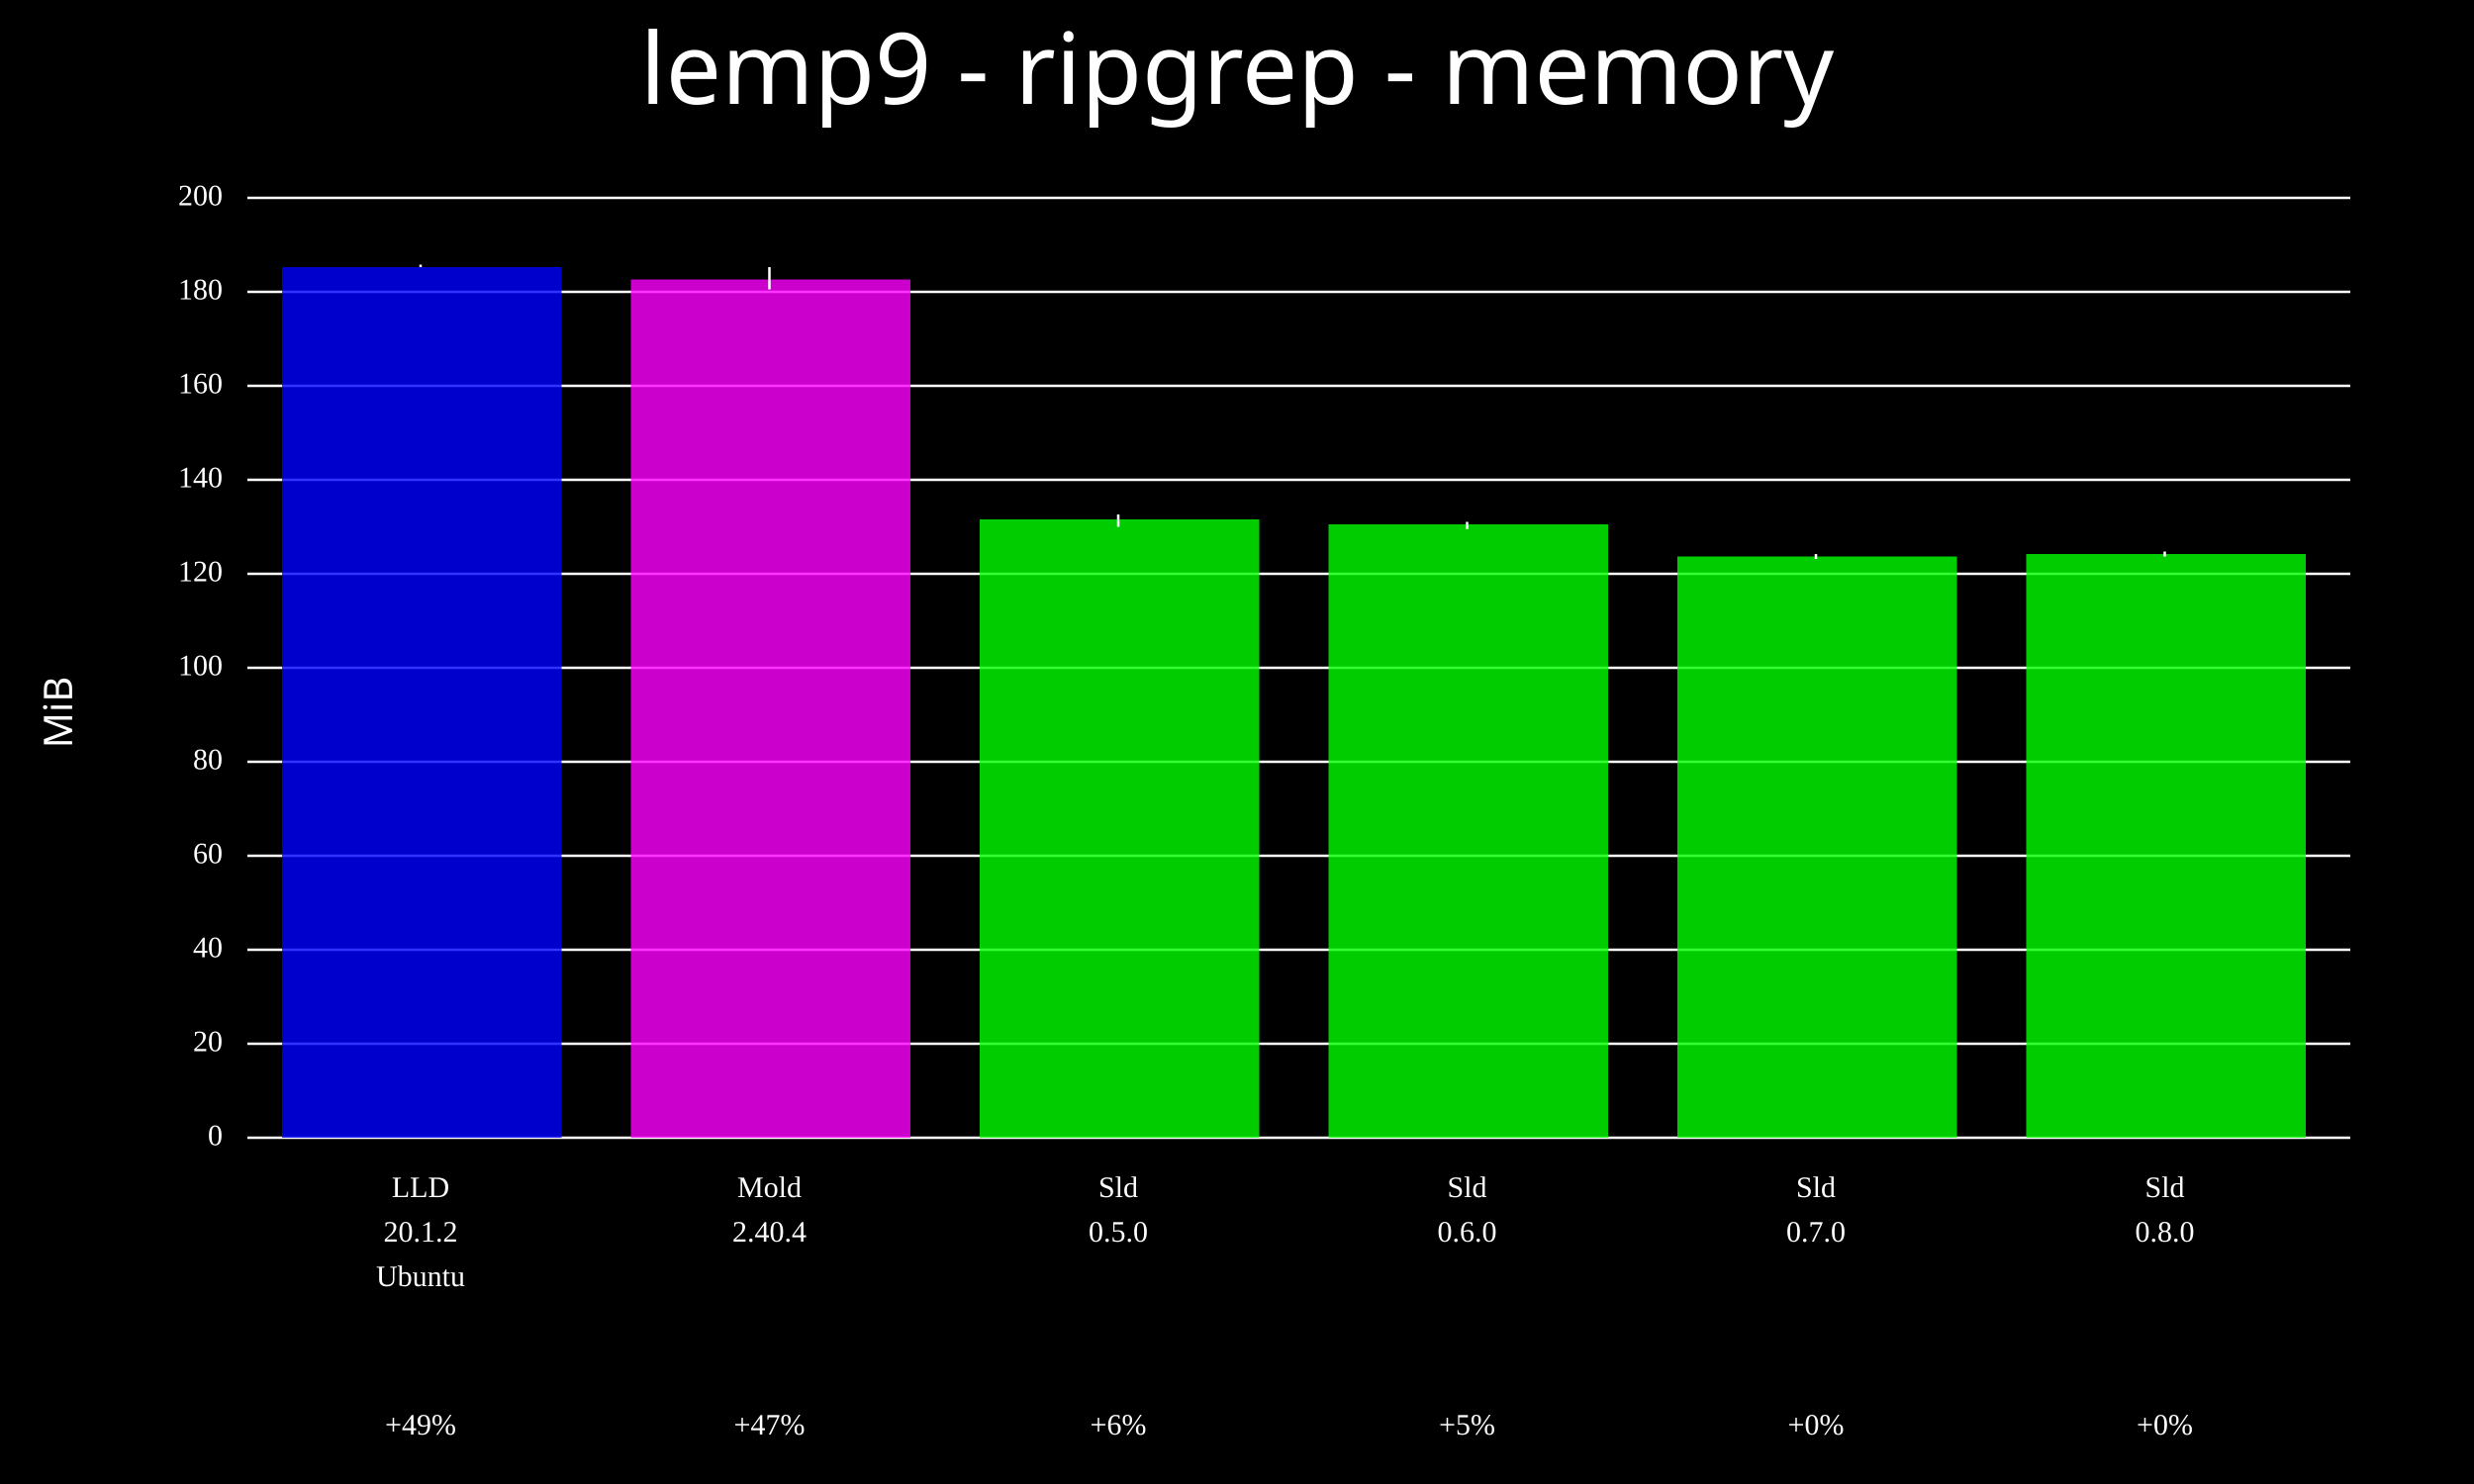
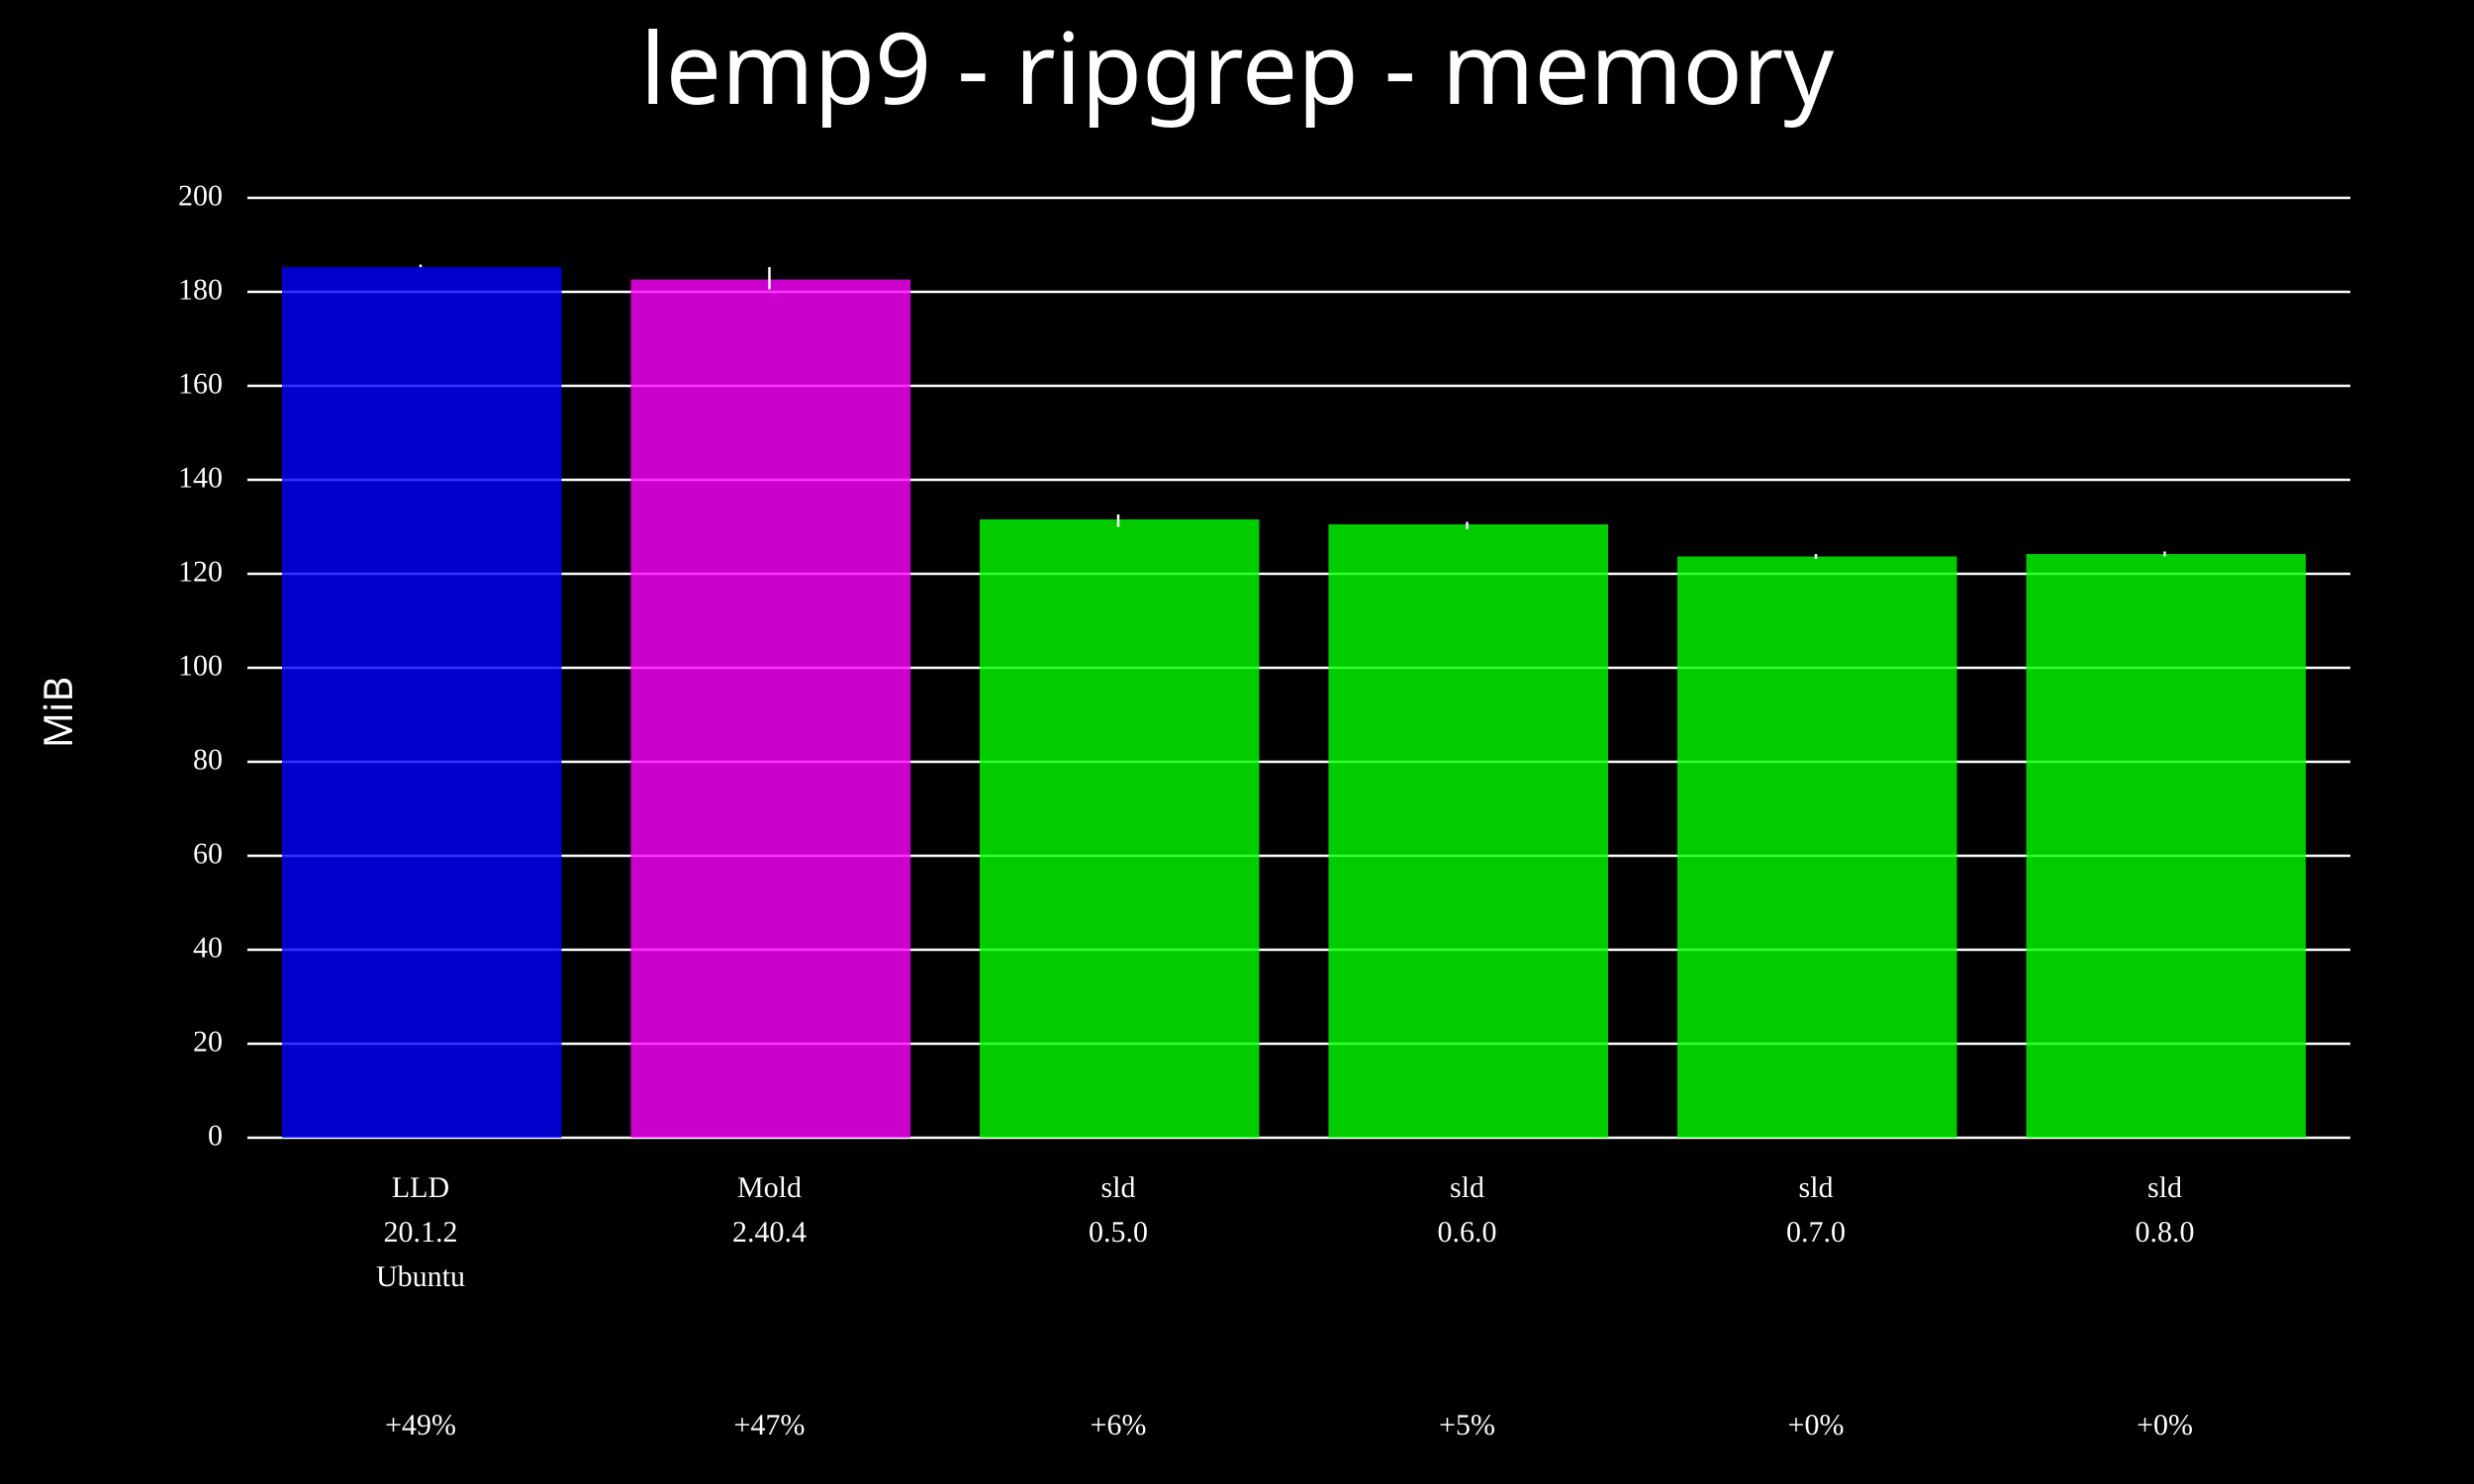
<svg xmlns="http://www.w3.org/2000/svg" width="1000" height="600" viewBox="0 0 1000 600">
  <rect x="0" y="0" width="1000" height="600" fill="#000000" />
  <text x="500" y="10" dy="0.8em" text-anchor="middle" font-family="sans-serif" font-size="40" fill="#FFFFFF">
lemp9 - ripgrep - memory</text>
  <text x="5" y="300" dy="0.76em" text-anchor="middle" font-family="sans-serif" font-size="16" fill="#FFFFFF" transform="rotate(270, 5, 288)">MiB</text>
  <line x1="100" y1="460" x2="950" y2="460" stroke="#FFFFFF" />
  <text x="90" y="460" dy="0.5ex" text-anchor="end" fill="#FFFFFF">0</text>
  <line x1="100" y1="422" x2="950" y2="422" stroke="#FFFFFF" />
  <text x="90" y="422" dy="0.5ex" text-anchor="end" fill="#FFFFFF">20</text>
  <line x1="100" y1="384" x2="950" y2="384" stroke="#FFFFFF" />
  <text x="90" y="384" dy="0.5ex" text-anchor="end" fill="#FFFFFF">40</text>
  <line x1="100" y1="346" x2="950" y2="346" stroke="#FFFFFF" />
  <text x="90" y="346" dy="0.5ex" text-anchor="end" fill="#FFFFFF">60</text>
  <line x1="100" y1="308" x2="950" y2="308" stroke="#FFFFFF" />
  <text x="90" y="308" dy="0.5ex" text-anchor="end" fill="#FFFFFF">80</text>
  <line x1="100" y1="270" x2="950" y2="270" stroke="#FFFFFF" />
  <text x="90" y="270" dy="0.5ex" text-anchor="end" fill="#FFFFFF">100</text>
  <line x1="100" y1="232" x2="950" y2="232" stroke="#FFFFFF" />
  <text x="90" y="232" dy="0.5ex" text-anchor="end" fill="#FFFFFF">120</text>
  <line x1="100" y1="194" x2="950" y2="194" stroke="#FFFFFF" />
  <text x="90" y="194" dy="0.5ex" text-anchor="end" fill="#FFFFFF">140</text>
  <line x1="100" y1="156" x2="950" y2="156" stroke="#FFFFFF" />
  <text x="90" y="156" dy="0.5ex" text-anchor="end" fill="#FFFFFF">160</text>
  <line x1="100" y1="118" x2="950" y2="118" stroke="#FFFFFF" />
  <text x="90" y="118" dy="0.5ex" text-anchor="end" fill="#FFFFFF">180</text>
  <line x1="100" y1="80" x2="950" y2="80" stroke="#FFFFFF" />
  <text x="90" y="80" dy="0.5ex" text-anchor="end" fill="#FFFFFF">200</text>
  <rect fill="#0000FF" opacity="0.8" x="114" y="108" width="113" height="352" />
  <line stroke="#FFFFFF" x1="170" y1="107" x2="170" y2="108" />
  <text x="170" y="484" fill="#FFFFFF" text-anchor="middle">LLD</text>
  <text x="170" y="502" fill="#FFFFFF" text-anchor="middle">20.1.2</text>
  <text x="170" y="520" fill="#FFFFFF" text-anchor="middle">Ubuntu</text>
  <text x="170" y="580" fill="#FFFFFF" text-anchor="middle">+49%</text>
  <rect fill="#FF00FF" opacity="0.8" x="255" y="113" width="113" height="347" />
  <line stroke="#FFFFFF" x1="311" y1="108" x2="311" y2="117" />
  <text x="311" y="484" fill="#FFFFFF" text-anchor="middle">Mold</text>
  <text x="311" y="502" fill="#FFFFFF" text-anchor="middle">2.40.4</text>
  <text x="311" y="580" fill="#FFFFFF" text-anchor="middle">+47%</text>
  <rect fill="#00FF00" opacity="0.8" x="396" y="210" width="113" height="250" />
  <line stroke="#FFFFFF" x1="452" y1="208" x2="452" y2="213" />
-   <text x="452" y="484" fill="#FFFFFF" text-anchor="middle">Sld</text>
+   <text x="452" y="484" fill="#FFFFFF" text-anchor="middle">sld</text>
  <text x="452" y="502" fill="#FFFFFF" text-anchor="middle">0.5.0</text>
  <text x="452" y="580" fill="#FFFFFF" text-anchor="middle">+6%</text>
  <rect fill="#00FF00" opacity="0.8" x="537" y="212" width="113" height="248" />
  <line stroke="#FFFFFF" x1="593" y1="211" x2="593" y2="214" />
-   <text x="593" y="484" fill="#FFFFFF" text-anchor="middle">Sld</text>
+   <text x="593" y="484" fill="#FFFFFF" text-anchor="middle">sld</text>
  <text x="593" y="502" fill="#FFFFFF" text-anchor="middle">0.6.0</text>
  <text x="593" y="580" fill="#FFFFFF" text-anchor="middle">+5%</text>
  <rect fill="#00FF00" opacity="0.8" x="678" y="225" width="113" height="235" />
  <line stroke="#FFFFFF" x1="734" y1="224" x2="734" y2="226" />
-   <text x="734" y="484" fill="#FFFFFF" text-anchor="middle">Sld</text>
+   <text x="734" y="484" fill="#FFFFFF" text-anchor="middle">sld</text>
  <text x="734" y="502" fill="#FFFFFF" text-anchor="middle">0.7.0</text>
  <text x="734" y="580" fill="#FFFFFF" text-anchor="middle">+0%</text>
  <rect fill="#00FF00" opacity="0.8" x="819" y="224" width="113" height="236" />
  <line stroke="#FFFFFF" x1="875" y1="223" x2="875" y2="225" />
-   <text x="875" y="484" fill="#FFFFFF" text-anchor="middle">Sld</text>
+   <text x="875" y="484" fill="#FFFFFF" text-anchor="middle">sld</text>
  <text x="875" y="502" fill="#FFFFFF" text-anchor="middle">0.8.0</text>
  <text x="875" y="580" fill="#FFFFFF" text-anchor="middle">+0%</text>
</svg>
